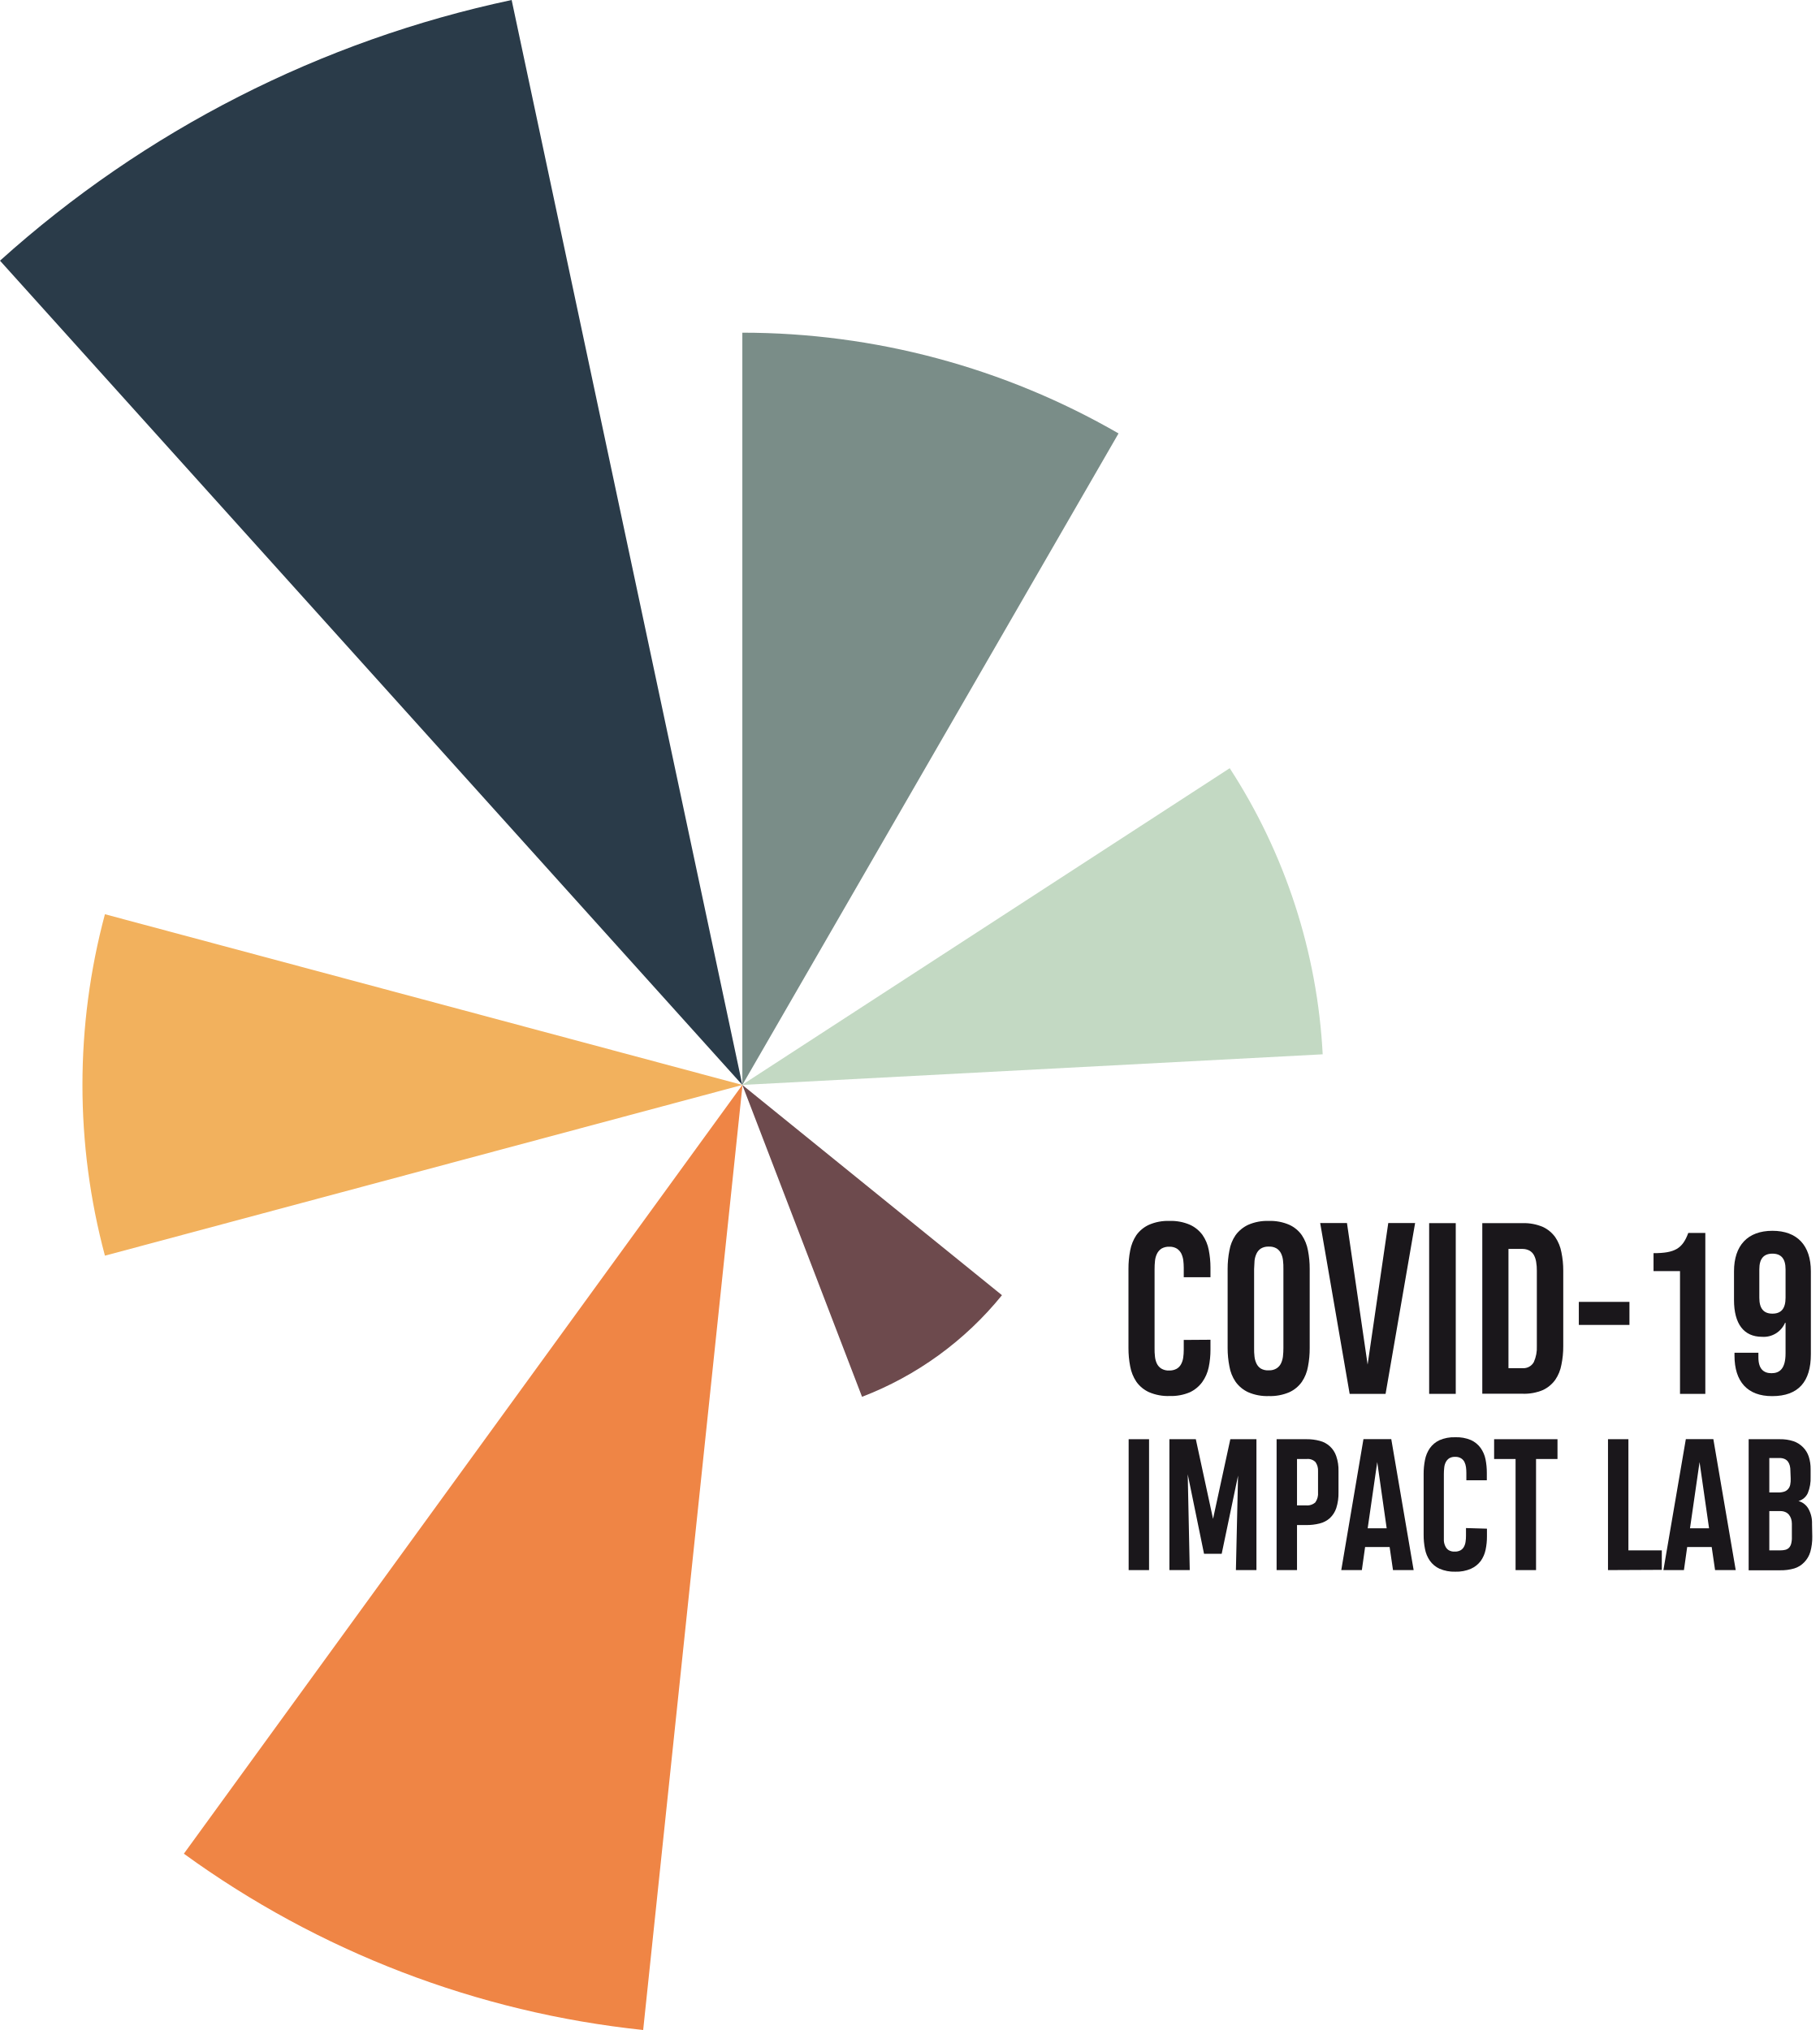
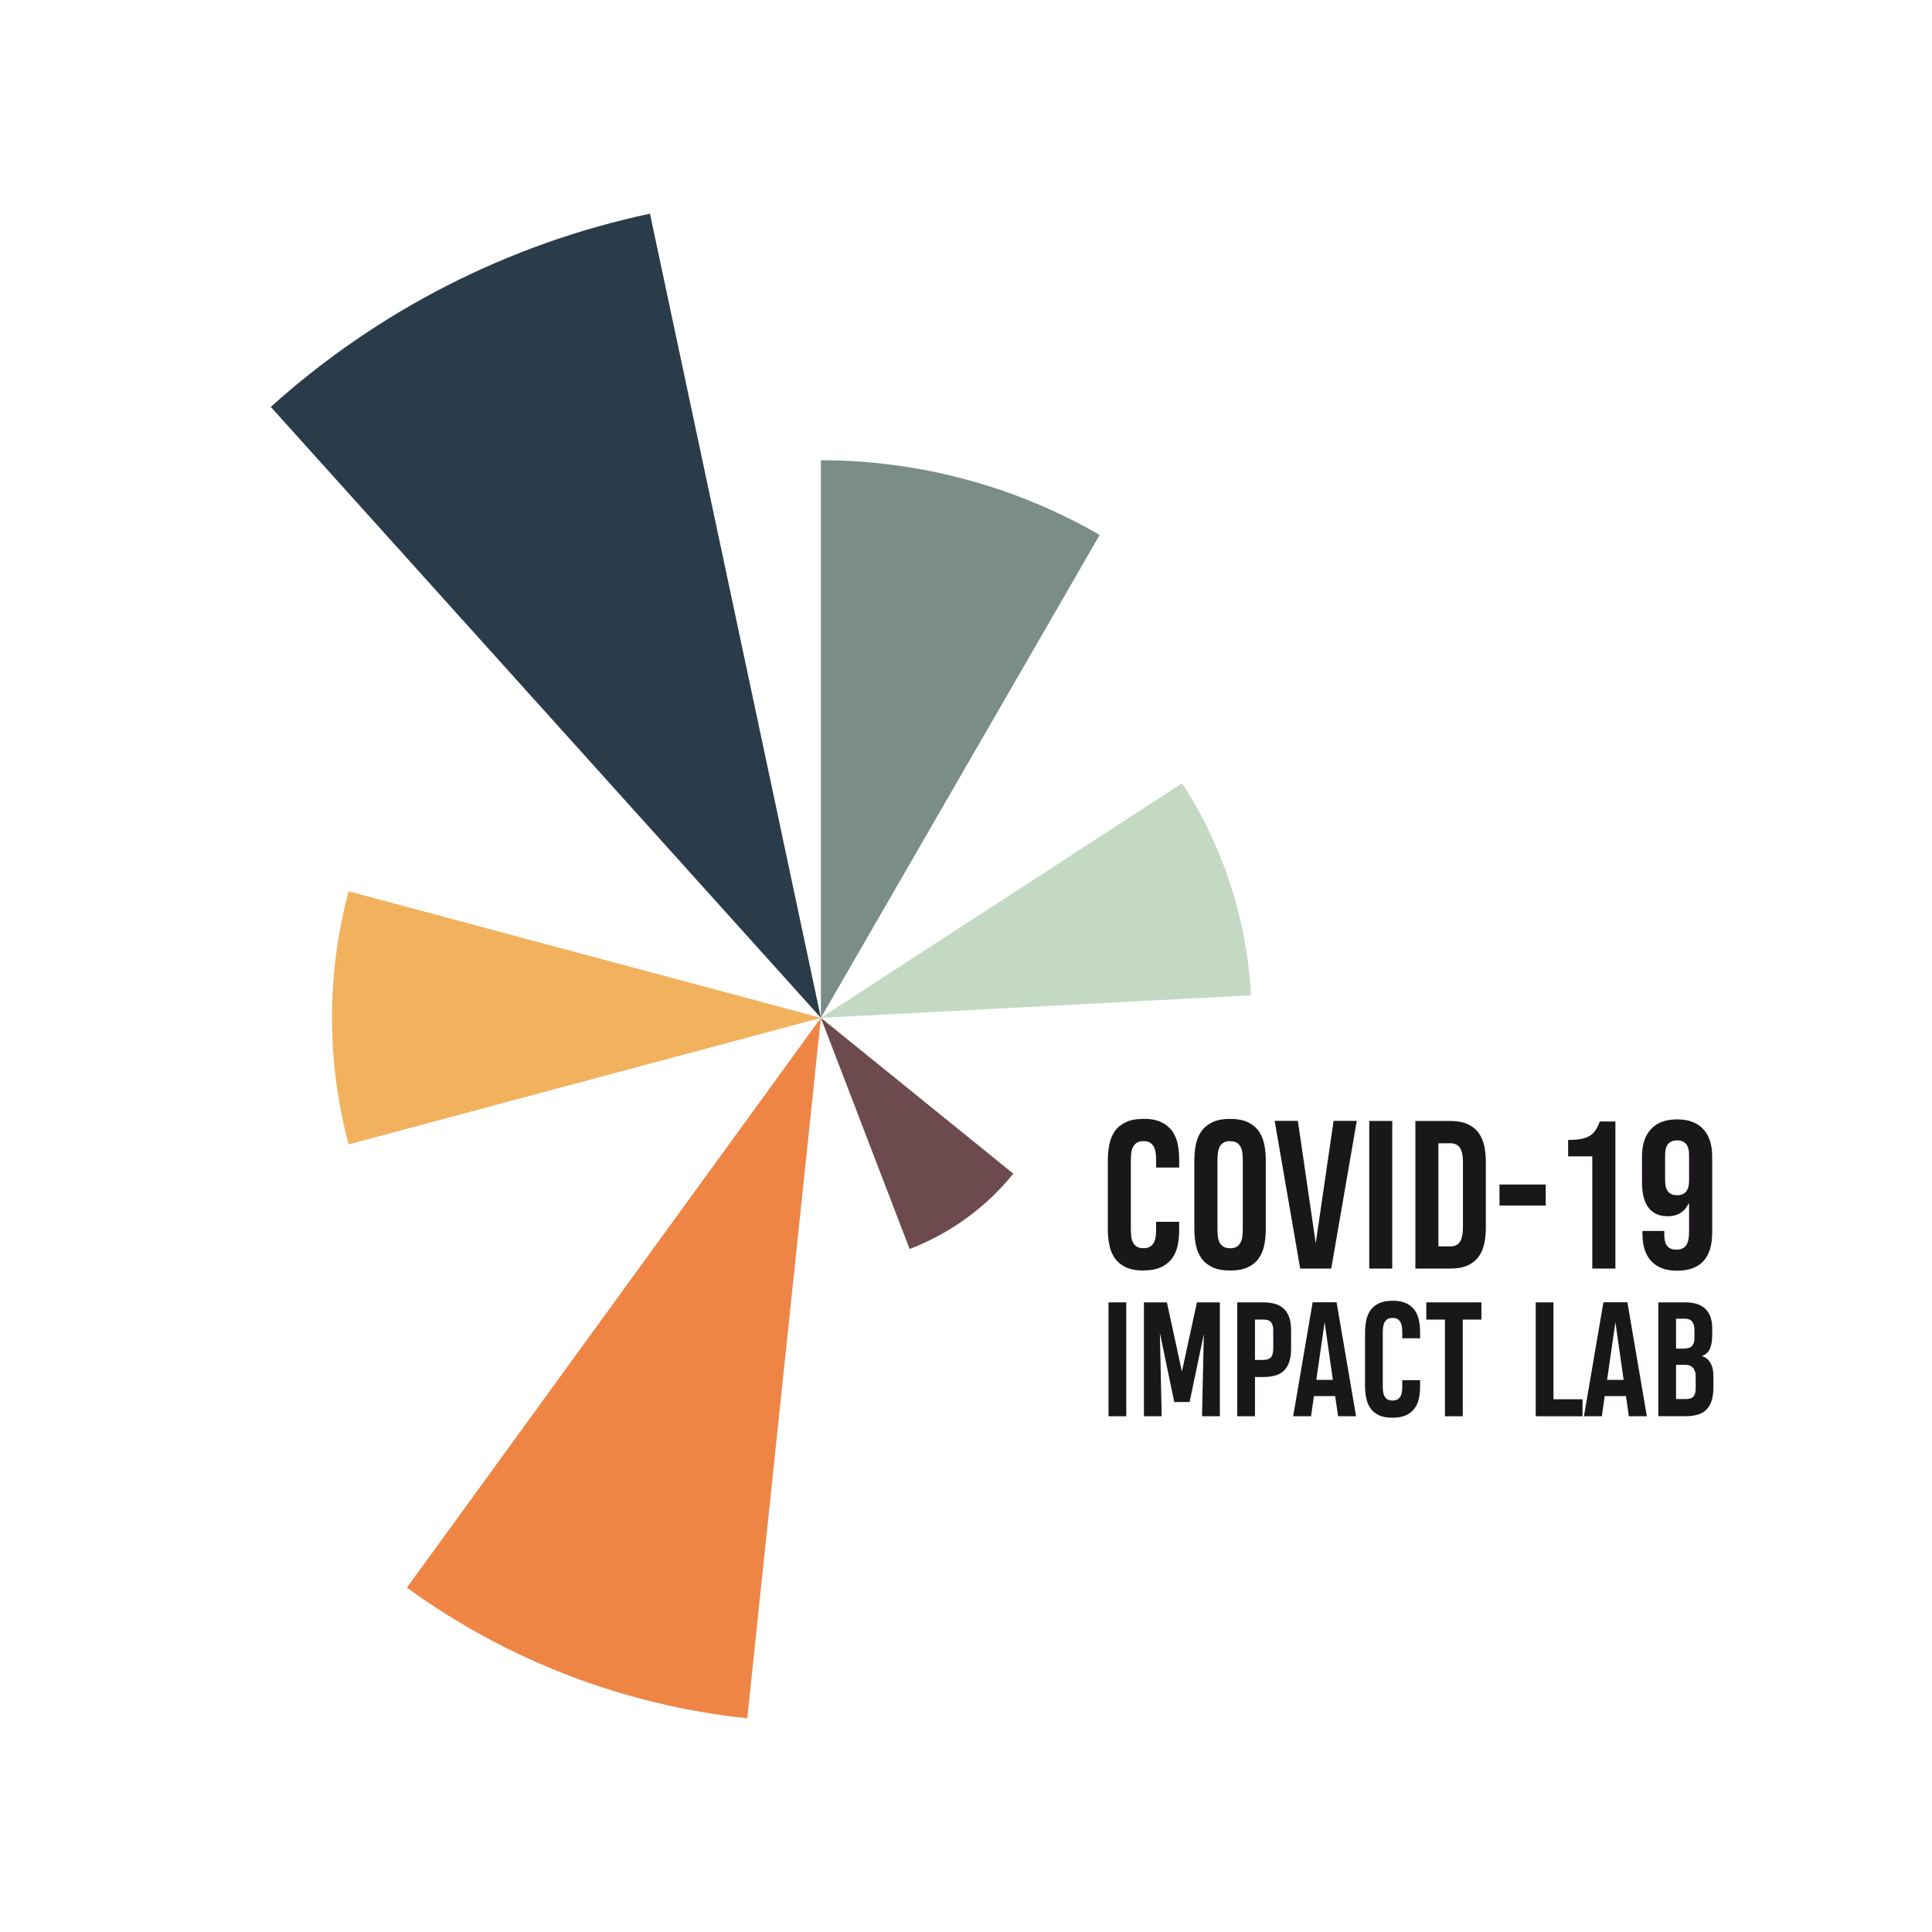
- <svg xmlns="http://www.w3.org/2000/svg" id="Ebene_1" data-name="Ebene 1" viewBox="0 0 296.86 331.27">
-   <defs>
-     <clipPath id="clip-path">
-       <rect x="-226.61" y="-188.84" width="708.94" height="708.94" style="fill:none" />
-     </clipPath>
-   </defs>
-   <g style="clip-path:url(#clip-path)">
-     <path d="M121.12,177.05,182.5,70.73a122.82,122.82,0,0,0-61.38-16.44Z" style="fill:#7a8d88" />
-     <path d="M121.12,177.05Q75.54,239.77,30,302.5a155.12,155.12,0,0,0,74.94,28.77q8.1-77.11,16.21-154.22" style="fill:#ef8545" />
-     <path d="M121.12,177.05l-104-27.86a107.65,107.65,0,0,0,0,55.72l104-27.86" style="fill:#f2b15d" />
-     <path d="M121.12,177.05l94.69-5a94.77,94.77,0,0,0-15.17-46.69l-79.52,51.65" style="fill:#c3d9c3" />
-     <path d="M121.12,177.05l19.53,50.89a54.51,54.51,0,0,0,22.83-16.58l-42.36-34.31" style="fill:#6d4a4d" />
-     <path d="M121.12,177.05Q102.29,88.52,83.48,0A180.93,180.93,0,0,0,0,42.54L121.12,177.05" style="fill:#2a3b49" />
+ <svg xmlns="http://www.w3.org/2000/svg" version="1.1" x="0px" y="0px" width="340.156px" height="340.157px" viewBox="0 0 340.156 340.157" enable-background="new 0 0 340.156 340.157" xml:space="preserve">
+   <g id="Hilfslinien" display="none">
+ </g>
+   <g id="Farbkreis">
+     <path fill="#7A8D88" d="M144.529,179.207c16.362-28.34,32.725-56.68,49.086-85.02c-14.924-8.617-31.853-13.152-49.086-13.152   C144.529,113.758,144.529,146.482,144.529,179.207z" />
+     <path fill="#EF8545" d="M144.529,179.207c-24.296,33.439-48.592,66.881-72.889,100.322c17.61,12.795,38.278,20.729,59.927,23.004   C135.889,261.424,140.209,220.314,144.529,179.207z" />
+     <path fill="#F2B15D" d="M144.529,179.207c-27.715-7.428-55.43-14.854-83.146-22.279c-3.911,14.596-3.911,29.963,0,44.557   C89.1,194.059,116.814,186.633,144.529,179.207z" />
+     <path fill="#C3D9C3" d="M144.529,179.207c25.242-1.324,50.484-2.646,75.726-3.969c-0.697-13.293-4.881-26.168-12.13-37.332   C186.927,151.674,165.729,165.439,144.529,179.207z" />
+     <path fill="#6D4A4D" d="M144.529,179.207c5.208,13.566,10.417,27.133,15.624,40.699c7.145-2.742,13.441-7.316,18.258-13.264   C167.117,197.498,155.823,188.352,144.529,179.207z" />
+     <path fill="#2A3B49" d="M144.529,179.207c-10.031-47.195-20.063-94.391-30.094-141.584c-24.854,5.281-47.878,17.014-66.76,34.016   C79.961,107.494,112.245,143.35,144.529,179.207z" />
  </g>
-   <path d="M197.5,218.63v1.65a13.91,13.91,0,0,1-.29,2.85,6.37,6.37,0,0,1-1.05,2.4,5.32,5.32,0,0,1-2,1.66,7.78,7.78,0,0,1-3.32.62s0,0,0,0a7.81,7.81,0,0,1-3.38-.63,5.13,5.13,0,0,1-2.06-1.71,6.59,6.59,0,0,1-1-2.5,15.28,15.28,0,0,1-.28-3V207.06a15.34,15.34,0,0,1,.28-3,6.75,6.75,0,0,1,1-2.49,5.19,5.19,0,0,1,2.06-1.7,7.68,7.68,0,0,1,3.34-.63l0,0a7.75,7.75,0,0,1,3.36.63,5.24,5.24,0,0,1,2.06,1.69,6.36,6.36,0,0,1,1,2.42,14.83,14.83,0,0,1,.28,2.86v1.59h-4.36v-1.57a9.9,9.9,0,0,0-.08-1.23,3.75,3.75,0,0,0-.33-1.09,2.18,2.18,0,0,0-.72-.79,2.24,2.24,0,0,0-1.23-.3,2.35,2.35,0,0,0-1.28.31,2.11,2.11,0,0,0-.72.82,3.35,3.35,0,0,0-.33,1.16,12.25,12.25,0,0,0-.07,1.38V220c0,.45,0,.9.06,1.34a3.47,3.47,0,0,0,.31,1.17,2,2,0,0,0,.72.82,2.28,2.28,0,0,0,1.29.32,2.45,2.45,0,0,0,1.22-.28,1.9,1.9,0,0,0,.72-.74,3.21,3.21,0,0,0,.35-1.07,8.63,8.63,0,0,0,.09-1.27v-1.63Z" style="fill:#1a171b" />
-   <path d="M207,199.24s0,0,0,0a7.75,7.75,0,0,1,3.36.63,5.09,5.09,0,0,1,2.05,1.7,6.58,6.58,0,0,1,1,2.5,15.45,15.45,0,0,1,.28,3V220a15.41,15.41,0,0,1-.28,3,6.37,6.37,0,0,1-1,2.5,5.11,5.11,0,0,1-2.06,1.7,7.84,7.84,0,0,1-3.34.62l0,0v0a7.75,7.75,0,0,1-3.36-.63,5.2,5.2,0,0,1-2.06-1.71,6.3,6.3,0,0,1-1-2.5,15.27,15.27,0,0,1-.29-3V207.06a15.32,15.32,0,0,1,.29-3,6.31,6.31,0,0,1,1-2.49,5.37,5.37,0,0,1,2.07-1.7,7.71,7.71,0,0,1,3.34-.63Zm0,24.38h.08a2.18,2.18,0,0,0,1.22-.33,2,2,0,0,0,.71-.81,3.66,3.66,0,0,0,.32-1.16,12,12,0,0,0,.07-1.36V207.08c0-.46,0-.9-.06-1.34a3.47,3.47,0,0,0-.31-1.17,2.07,2.07,0,0,0-.72-.83,2.28,2.28,0,0,0-1.29-.31l-.09,0a2.24,2.24,0,0,0-1.23.33,2,2,0,0,0-.69.82,3.58,3.58,0,0,0-.32,1.16c0,.44-.07.89-.07,1.36V220c0,.45,0,.9.06,1.34a3.47,3.47,0,0,0,.32,1.17,2,2,0,0,0,.71.82A2.28,2.28,0,0,0,207,223.62Z" style="fill:#1a171b" />
-   <path d="M230.89,199.58l-4.82,27.88h-5.86l-4.81-27.88h4.37l3.37,23.1,3.37-23.1Z" style="fill:#1a171b" />
-   <path d="M233.18,227.46V199.6h4.34v27.86Z" style="fill:#1a171b" />
-   <path d="M248.46,199.6a7.89,7.89,0,0,1,3.3.63,5.2,5.2,0,0,1,2,1.67,6.48,6.48,0,0,1,1,2.46,14.55,14.55,0,0,1,.3,3V219.7a14.52,14.52,0,0,1-.3,3,6.34,6.34,0,0,1-1,2.46,5.23,5.23,0,0,1-2,1.67,7.85,7.85,0,0,1-3.34.61h-6.57V199.6Zm0,23.67a1.93,1.93,0,0,0,1.8-1,5.71,5.71,0,0,0,.49-2.6V207.39a8.11,8.11,0,0,0-.11-1.46,3.51,3.51,0,0,0-.37-1.12,1.89,1.89,0,0,0-.71-.72,2.38,2.38,0,0,0-1.1-.28h-2.34v19.46Z" style="fill:#1a171b" />
-   <path d="M257.6,212.45h8.26v3.76H257.6Z" style="fill:#1a171b" />
-   <path d="M274.11,207.43h-4.32V204.5c3.49,0,4.73-.75,5.67-3.3h2.78v26.26h-4.13Z" style="fill:#1a171b" />
-   <path d="M283,221.23v-.48h3.9v.75c0,1.87.83,2.59,2.14,2.59s2.29-.72,2.29-3.23v-5h-.08a3.79,3.79,0,0,1-3.75,2.29c-3,0-4.58-2.14-4.58-6v-4.69c0-4.21,2.22-6.61,6.27-6.61s6.27,2.4,6.27,6.61V221c0,4.43-2,6.83-6.31,6.83C285.1,227.84,283,225.44,283,221.23Zm8.33-9.45v-4.65c0-1.73-.72-2.55-2.14-2.55s-2.14.82-2.14,2.55v4.65c0,1.76.71,2.59,2.14,2.59S291.33,213.54,291.33,211.78Z" style="fill:#1a171b" />
-   <path d="M184.15,256.22V234.86h3.33v21.36Z" style="fill:#1a171b" />
-   <path d="M193.79,240.59l.33,15.63H190.8V234.86h4.31l2.81,13,2.82-13H205v21.36h-3.35L202,240.8l-2.67,12.76h-2.88Z" style="fill:#1a171b" />
-   <path d="M218.39,243.51a7.94,7.94,0,0,1-.36,2.58,4,4,0,0,1-1.05,1.65,3.89,3.89,0,0,1-1.66.87,8.65,8.65,0,0,1-2.19.26h-1.51v7.35h-3.33V234.86h4.91a7.86,7.86,0,0,1,2.13.27,3.82,3.82,0,0,1,2.69,2.49,7,7,0,0,1,.37,2.47Zm-3.34-3.42a2.34,2.34,0,0,0-.41-1.49,1.74,1.74,0,0,0-1.43-.51h-1.59v7.57h1.46a2,2,0,0,0,1.53-.49,2.5,2.5,0,0,0,.44-1.66Z" style="fill:#1a171b" />
-   <path d="M222.46,234.85H227l3.65,21.37h-3.37l-.55-3.77h-4l-.53,3.77h-3.36Zm.69,14.55h3.1l-1.54-10.81Z" style="fill:#1a171b" />
-   <path d="M242.61,249.46v1.26a10.27,10.27,0,0,1-.22,2.18,4.86,4.86,0,0,1-.8,1.84A4.07,4.07,0,0,1,240,256a5.92,5.92,0,0,1-2.55.48v0a6,6,0,0,1-2.59-.49,3.91,3.91,0,0,1-1.57-1.31,4.89,4.89,0,0,1-.79-1.91,11.46,11.46,0,0,1-.22-2.31v-9.91a11.32,11.32,0,0,1,.22-2.31,5,5,0,0,1,.79-1.91,4,4,0,0,1,1.57-1.31,5.94,5.94,0,0,1,2.56-.48l0,0A6,6,0,0,1,240,235a4,4,0,0,1,1.58,1.29,4.87,4.87,0,0,1,.8,1.86,11.14,11.14,0,0,1,.21,2.19v1.22h-3.34v-1.2a7.19,7.19,0,0,0-.06-.94,2.75,2.75,0,0,0-.25-.84,1.51,1.51,0,0,0-.55-.6,1.69,1.69,0,0,0-.95-.24,1.75,1.75,0,0,0-1,.24,1.68,1.68,0,0,0-.55.63,2.43,2.43,0,0,0-.25.89,9,9,0,0,0-.06,1.05v9.89c0,.35,0,.69,0,1a2.49,2.49,0,0,0,.24.89,1.49,1.49,0,0,0,.55.64,1.73,1.73,0,0,0,1,.23,1.83,1.83,0,0,0,.93-.21,1.48,1.48,0,0,0,.55-.56,2.39,2.39,0,0,0,.27-.83,6.07,6.07,0,0,0,.07-1v-1.24Z" style="fill:#1a171b" />
-   <path d="M250.62,238.09v18.13h-3.34V238.09h-3.5v-3.23h10.34v3.23Z" style="fill:#1a171b" />
-   <path d="M262.36,256.22V234.86h3.33V253h5.45v3.18Z" style="fill:#1a171b" />
-   <path d="M275.06,234.85h4.49l3.65,21.37h-3.37l-.55-3.77h-4l-.53,3.77H271.4Zm.68,14.55h3.11l-1.55-10.81Z" style="fill:#1a171b" />
-   <path d="M295.69,250.73a8.78,8.78,0,0,1-.32,2.52,4.09,4.09,0,0,1-1,1.7,3.77,3.77,0,0,1-1.62,1,7.75,7.75,0,0,1-2.29.3h-5.15V234.86h5.08a6.82,6.82,0,0,1,2.24.33,4,4,0,0,1,1.57,1,3.91,3.91,0,0,1,.92,1.52,6.5,6.5,0,0,1,.3,2.05V241a6.32,6.32,0,0,1-.46,2.66,2.36,2.36,0,0,1-1.52,1.29,2.69,2.69,0,0,1,1.62,1.26,4.73,4.73,0,0,1,.59,2.47ZM292.12,240a3.12,3.12,0,0,0-.1-.84,1.92,1.92,0,0,0-.31-.66,1.37,1.37,0,0,0-.55-.42,2,2,0,0,0-.82-.15h-1.66v5.62h1.42a3,3,0,0,0,1-.13,1.38,1.38,0,0,0,.64-.42,1.54,1.54,0,0,0,.35-.7,4.35,4.35,0,0,0,.08-1Zm.24,8.66a2.64,2.64,0,0,0-.12-.81,2.08,2.08,0,0,0-.35-.66,1.53,1.53,0,0,0-.59-.44,2,2,0,0,0-.84-.16h-1.78V253h1.79a3.32,3.32,0,0,0,.82-.09,1.36,1.36,0,0,0,.6-.33,1.57,1.57,0,0,0,.36-.68,3.8,3.8,0,0,0,.11-1.1Z" style="fill:#1a171b" />
-   <g style="clip-path:url(#clip-path)">
-     <rect x="-243.35" y="-212.01" width="755.29" height="755.29" style="fill:none;stroke:#1a171b;stroke-miterlimit:10;stroke-width:1.25px" />
+   <g id="Text">
+     <g>
+       <g>
+         <rect x="193.615" y="196.543" fill="none" width="109.165" height="74.031" />
+         <path fill="#1A171B" d="M207.611,215.115v1.538c0,0.923-0.092,1.81-0.273,2.657c-0.183,0.85-0.508,1.596-0.975,2.239     s-1.105,1.159-1.914,1.546c-0.809,0.388-1.84,0.582-3.093,0.582c-0.012,0-0.017,0.005-0.017,0.017     c-1.288,0-2.34-0.196-3.154-0.59c-0.814-0.393-1.451-0.923-1.914-1.589c-0.461-0.667-0.779-1.444-0.957-2.333     c-0.176-0.889-0.264-1.823-0.264-2.803v-12.065c0-0.991,0.088-1.928,0.264-2.812c0.178-0.882,0.496-1.657,0.957-2.324     c0.463-0.666,1.1-1.196,1.914-1.589c0.814-0.394,1.855-0.59,3.119-0.59l0.018-0.018c1.275,0,2.321,0.197,3.137,0.59     c0.813,0.394,1.455,0.918,1.922,1.572c0.467,0.656,0.789,1.41,0.965,2.265c0.178,0.854,0.266,1.743,0.266,2.666v1.487h-4.067     v-1.471c0-0.387-0.026-0.769-0.077-1.145s-0.154-0.715-0.307-1.017c-0.154-0.302-0.377-0.547-0.668-0.735     c-0.289-0.188-0.674-0.281-1.152-0.281c-0.502,0-0.898,0.097-1.188,0.29c-0.291,0.194-0.517,0.447-0.676,0.761     c-0.16,0.313-0.262,0.675-0.308,1.085s-0.068,0.837-0.068,1.282v12.031c0,0.422,0.02,0.837,0.06,1.247s0.137,0.774,0.291,1.094     s0.375,0.575,0.666,0.769c0.291,0.194,0.692,0.291,1.205,0.291c0.467,0,0.846-0.086,1.137-0.256     c0.291-0.172,0.516-0.402,0.675-0.692c0.159-0.291,0.268-0.624,0.325-1c0.057-0.376,0.085-0.769,0.085-1.179v-1.521H207.611z" />
+         <path fill="#1A171B" d="M216.572,197.018c0-0.012,0.006-0.018,0.018-0.018c1.275,0,2.321,0.196,3.136,0.59     c0.814,0.393,1.453,0.923,1.914,1.589c0.462,0.667,0.78,1.444,0.957,2.333s0.265,1.823,0.265,2.803v12.065     c0,0.991-0.088,1.931-0.265,2.819s-0.499,1.667-0.966,2.333c-0.467,0.667-1.107,1.194-1.922,1.581s-1.854,0.581-3.119,0.581     l-0.018-0.017v0.017c-1.275,0-2.321-0.196-3.136-0.59c-0.814-0.393-1.456-0.923-1.923-1.589     c-0.467-0.667-0.789-1.444-0.965-2.333c-0.178-0.889-0.266-1.823-0.266-2.803v-12.065c0-0.991,0.088-1.928,0.266-2.812     c0.176-0.882,0.501-1.657,0.974-2.324c0.473-0.666,1.116-1.196,1.932-1.589c0.813-0.394,1.854-0.59,3.118-0.59V197.018z      M216.572,219.764c0.012,0,0.023,0.003,0.035,0.009c0.011,0.006,0.021,0.009,0.033,0.009c0.479-0.012,0.86-0.114,1.146-0.309     c0.284-0.193,0.504-0.446,0.658-0.76c0.153-0.313,0.253-0.676,0.299-1.086s0.068-0.831,0.068-1.264v-12.031     c0-0.422-0.021-0.838-0.06-1.248c-0.041-0.41-0.137-0.774-0.291-1.094c-0.153-0.318-0.376-0.575-0.666-0.77     c-0.291-0.193-0.692-0.29-1.205-0.29c-0.034,0-0.063-0.005-0.086-0.017c-0.479,0.012-0.859,0.113-1.145,0.307     c-0.285,0.194-0.502,0.447-0.649,0.761c-0.148,0.313-0.245,0.675-0.29,1.085c-0.047,0.41-0.068,0.832-0.068,1.266v12.031     c0,0.422,0.02,0.837,0.06,1.247s0.137,0.774,0.29,1.094c0.154,0.319,0.376,0.575,0.667,0.769     C215.658,219.667,216.061,219.764,216.572,219.764z" />
+         <path fill="#1A171B" d="M238.881,197.342l-4.494,26.011h-5.469l-4.494-26.011h4.084l3.145,21.551l3.145-21.551H238.881z" />
+         <path fill="#1A171B" d="M241.075,223.353v-25.993h4.05v25.993H241.075z" />
+         <path fill="#1A171B" d="M255.386,197.359c1.241,0.012,2.267,0.207,3.076,0.589c0.809,0.382,1.444,0.9,1.905,1.556     s0.783,1.422,0.966,2.299s0.273,1.816,0.273,2.819v11.484c0,1.003-0.091,1.942-0.273,2.819c-0.183,0.878-0.507,1.645-0.974,2.299     c-0.468,0.656-1.105,1.174-1.914,1.556c-0.81,0.382-1.846,0.572-3.111,0.572h-6.135v-25.993H255.386z M255.438,219.439     c0.809-0.023,1.367-0.33,1.674-0.924c0.309-0.592,0.462-1.4,0.462-2.426v-11.468c0-0.501-0.034-0.954-0.103-1.358     s-0.186-0.752-0.35-1.043c-0.166-0.29-0.385-0.516-0.658-0.675s-0.615-0.245-1.025-0.257h-2.188v18.15H255.438z" />
+         <path fill="#1A171B" d="M264.008,208.553h8.14v3.699h-8.14V208.553z" />
+         <path fill="#1A171B" d="M280.345,203.595h-4.255v-2.886c1.159,0,2.09-0.099,2.793-0.297c0.703-0.197,1.264-0.523,1.684-0.98     c0.42-0.455,0.789-1.115,1.11-1.979h2.738v25.899h-4.07V203.595z" />
+         <path fill="#1A171B" d="M290.725,222.039c-1.035-1.122-1.553-2.731-1.553-4.828v-0.481h3.848v0.74     c0,1.702,0.703,2.553,2.109,2.553c0.764,0,1.332-0.233,1.701-0.703c0.37-0.468,0.555-1.295,0.555-2.479v-4.957h-0.073     c-0.716,1.504-1.949,2.257-3.7,2.257c-1.48,0-2.603-0.505-3.367-1.517s-1.146-2.479-1.146-4.403v-4.625     c0-2.072,0.529-3.675,1.591-4.81c1.06-1.135,2.59-1.703,4.588-1.703s3.526,0.568,4.588,1.703c1.061,1.135,1.591,2.737,1.591,4.81     v13.394c0,4.49-2.072,6.734-6.216,6.734C293.266,223.723,291.762,223.162,290.725,222.039z M297.385,207.887v-4.588     c0-1.678-0.703-2.516-2.108-2.516c-1.406,0-2.108,0.838-2.108,2.516v4.588c0,1.701,0.702,2.553,2.108,2.553     C296.682,210.439,297.385,209.588,297.385,207.887z" />
+         <path fill="#1A171B" d="M195.17,249.353v-20.052h3.125v20.052H195.17z" />
+         <path fill="#1A171B" d="M204.215,234.68l0.316,14.673h-3.125v-20.052h4.047l2.637,12.182l2.65-12.182h4.034v20.052h-3.138     l0.316-14.476l-2.505,11.971h-2.702L204.215,234.68z" />
+         <path fill="#1A171B" d="M227.313,237.422c0,0.967-0.115,1.772-0.344,2.419c-0.229,0.646-0.556,1.162-0.981,1.549     c-0.427,0.387-0.945,0.659-1.556,0.817c-0.611,0.158-1.299,0.237-2.063,0.237h-1.411v6.908h-3.124v-20.052h4.601     c0.738,0,1.406,0.083,2.004,0.25s1.109,0.441,1.536,0.824c0.427,0.382,0.756,0.885,0.989,1.51c0.232,0.623,0.35,1.396,0.35,2.32     V237.422z M224.174,234.205c0-0.615-0.127-1.082-0.382-1.398s-0.703-0.475-1.345-0.475h-1.49v7.106h1.371     c0.678,0,1.154-0.153,1.431-0.462c0.277-0.307,0.415-0.826,0.415-1.555V234.205z" />
+         <path fill="#1A171B" d="M231.109,229.287h4.219l3.428,20.065h-3.164l-0.515-3.546h-3.744l-0.501,3.546h-3.15L231.109,229.287z      M231.755,242.945h2.913l-1.449-10.151L231.755,242.945z" />
+         <path fill="#1A171B" d="M250.027,242.998v1.187c0,0.712-0.07,1.396-0.211,2.05c-0.141,0.655-0.391,1.23-0.752,1.728     c-0.359,0.497-0.852,0.894-1.477,1.192c-0.623,0.299-1.419,0.449-2.386,0.449c-0.009,0-0.013,0.004-0.013,0.013     c-0.994,0-1.805-0.151-2.434-0.455c-0.628-0.303-1.119-0.712-1.477-1.226c-0.355-0.515-0.602-1.114-0.738-1.8     c-0.136-0.686-0.203-1.406-0.203-2.162v-9.308c0-0.765,0.067-1.487,0.203-2.169c0.137-0.681,0.383-1.278,0.738-1.793     c0.357-0.514,0.849-0.923,1.477-1.226c0.629-0.304,1.432-0.455,2.406-0.455l0.014-0.014c0.984,0,1.791,0.152,2.42,0.455     c0.627,0.304,1.122,0.708,1.482,1.213c0.36,0.506,0.608,1.088,0.744,1.747c0.137,0.659,0.205,1.345,0.205,2.057v1.147h-3.138     v-1.135c0-0.299-0.021-0.593-0.06-0.883s-0.119-0.551-0.236-0.784c-0.119-0.233-0.291-0.422-0.516-0.567     c-0.223-0.145-0.52-0.217-0.889-0.217c-0.387,0-0.693,0.074-0.916,0.224c-0.225,0.149-0.398,0.345-0.521,0.587     s-0.202,0.521-0.237,0.837s-0.053,0.646-0.053,0.989v9.281c0,0.324,0.015,0.646,0.046,0.962s0.105,0.598,0.225,0.844     s0.289,0.444,0.514,0.593c0.225,0.15,0.534,0.225,0.93,0.225c0.36,0,0.652-0.066,0.877-0.197     c0.225-0.133,0.397-0.311,0.521-0.534c0.123-0.225,0.206-0.481,0.251-0.771c0.043-0.29,0.065-0.593,0.065-0.909v-1.174H250.027z" />
+         <path fill="#1A171B" d="M257.542,232.332v17.021h-3.138v-17.021h-3.283v-3.031h9.703v3.031H257.542z" />
+         <path fill="#1A171B" d="M270.388,249.353v-20.052h3.124v17.059h5.115v2.993H270.388z" />
+         <path fill="#1A171B" d="M282.306,229.287h4.219l3.428,20.065h-3.164l-0.515-3.546h-3.744l-0.5,3.546h-3.151L282.306,229.287z      M282.951,242.945h2.914l-1.45-10.151L282.951,242.945z" />
+         <path fill="#1A171B" d="M301.672,244.197c0,0.924-0.099,1.71-0.296,2.36c-0.198,0.65-0.499,1.183-0.903,1.595     c-0.404,0.414-0.91,0.715-1.516,0.903c-0.607,0.189-1.323,0.284-2.149,0.284h-4.839v-20.039h4.773     c0.809,0,1.509,0.104,2.103,0.31c0.593,0.206,1.083,0.505,1.47,0.896s0.674,0.868,0.863,1.431s0.283,1.203,0.283,1.924v1.174     c0,1.046-0.145,1.877-0.435,2.492s-0.765,1.02-1.424,1.213c0.642,0.176,1.147,0.568,1.517,1.18s0.553,1.387,0.553,2.326V244.197z      M298.324,234.112c0-0.29-0.031-0.554-0.093-0.791s-0.158-0.441-0.29-0.613c-0.132-0.171-0.303-0.303-0.514-0.396     c-0.211-0.092-0.471-0.139-0.778-0.139h-1.556v5.273h1.332c0.359,0,0.663-0.041,0.909-0.125c0.246-0.083,0.446-0.213,0.6-0.389     s0.262-0.396,0.323-0.659s0.088-0.58,0.079-0.949L298.324,234.112z M298.548,242.246c0-0.271-0.038-0.527-0.112-0.764     c-0.074-0.238-0.185-0.444-0.329-0.62c-0.146-0.176-0.33-0.313-0.554-0.415c-0.225-0.102-0.486-0.152-0.785-0.152h-1.674v6.025     h1.688c0.29,0,0.545-0.028,0.765-0.086c0.22-0.057,0.406-0.162,0.561-0.316c0.153-0.153,0.268-0.364,0.343-0.633     c0.074-0.268,0.107-0.613,0.099-1.035V242.246z" />
+       </g>
+     </g>
+   </g>
+   <g id="Grafisch">
+ </g>
+   <g id="Farbfelder">
+     <g id="Auswahl">
+ 	</g>
+   </g>
+   <g id="Auswahl_3.0">
+ </g>
+   <g id="Final">
+     <rect x="-126.772" y="-131.922" fill="none" stroke="#ED0009" stroke-miterlimit="10" width="604" height="604" />
  </g>
</svg>
